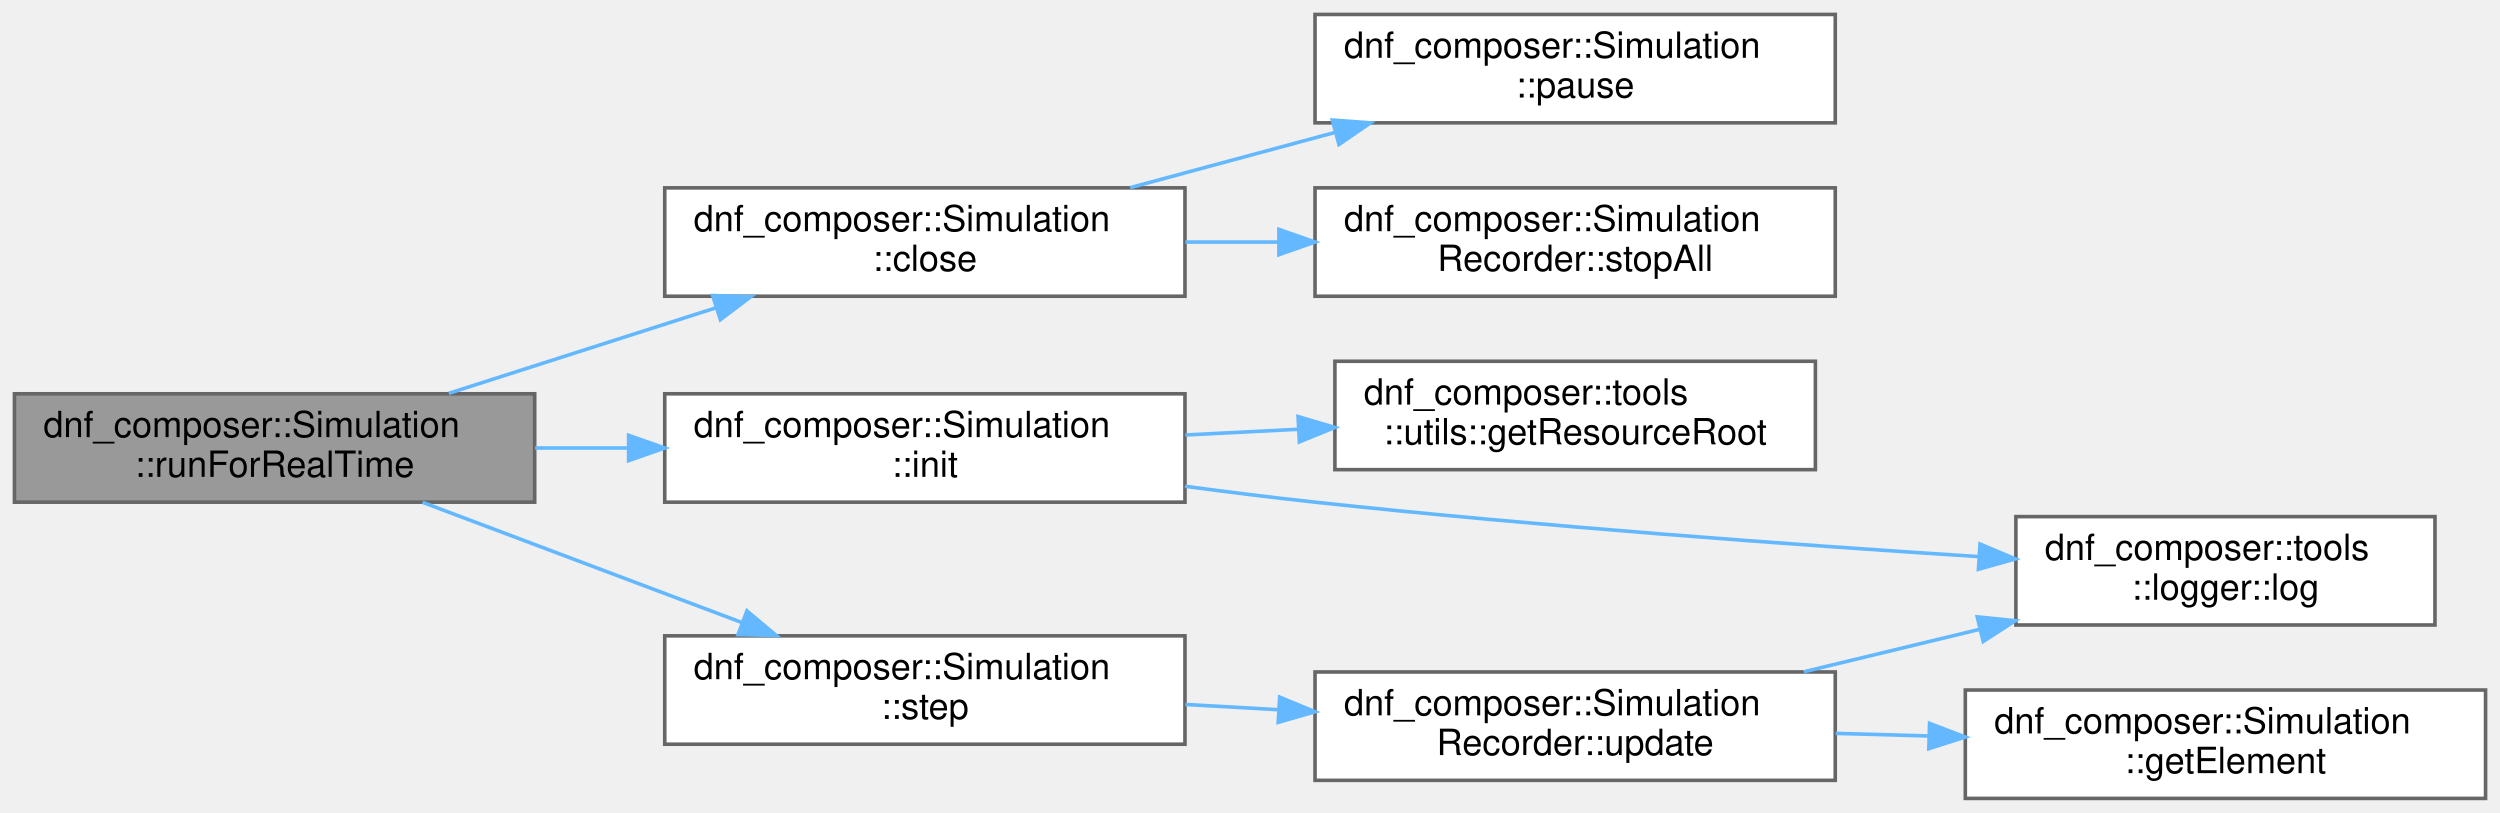
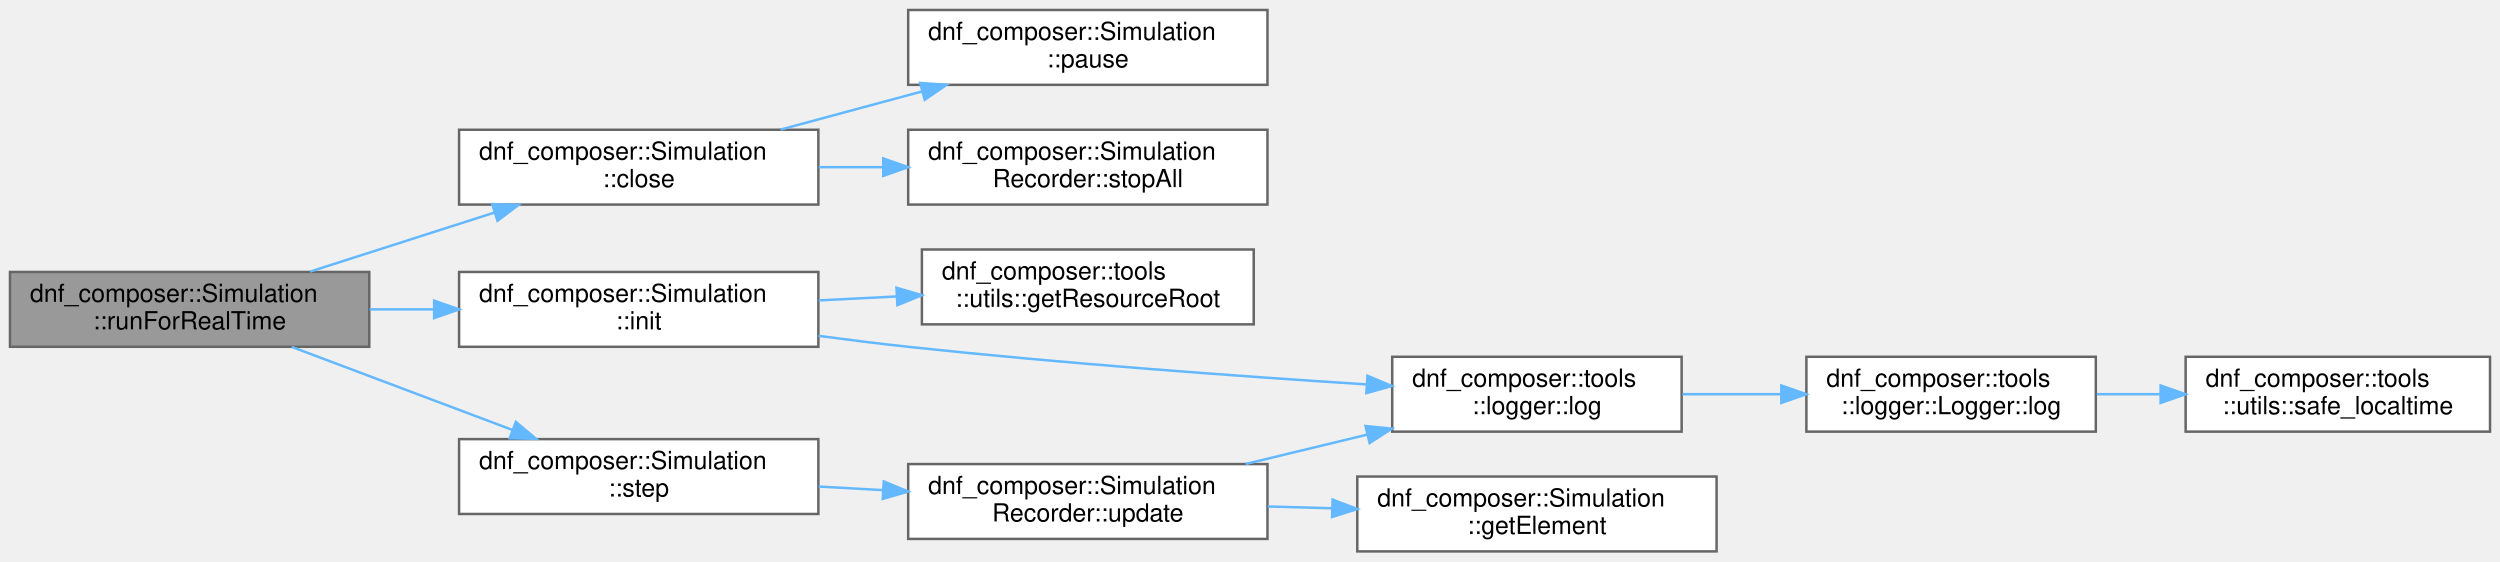
- <svg xmlns="http://www.w3.org/2000/svg" xmlns:xlink="http://www.w3.org/1999/xlink" width="692pt" height="225pt" viewBox="0.00 0.00 692.00 225.00">
+ <svg xmlns="http://www.w3.org/2000/svg" xmlns:xlink="http://www.w3.org/1999/xlink" width="1002pt" height="225pt" viewBox="0.00 0.00 1002.00 225.00">
  <g id="graph0" class="graph" transform="scale(1 1) rotate(0) translate(4 221)">
    <g id="Node000001" class="node">
      <g id="a_Node000001">
        <a xlink:title="Run the simulation in real-time for milliseconds wall-clock ms.">
          <polygon fill="#999999" stroke="#666666" points="144,-112 0,-112 0,-82 144,-82 144,-112" />
          <text text-anchor="start" x="8" y="-100" font-family="Helvetica,sans-Serif" font-size="10.00">dnf_composer::Simulation</text>
          <text text-anchor="middle" x="72" y="-89" font-family="Helvetica,sans-Serif" font-size="10.00">::runForRealTime</text>
        </a>
      </g>
    </g>
    <g id="Node000002" class="node">
      <g id="a_Node000002">
        <a xlink:href="classdnf__composer_1_1Simulation.html#a62cc626df0de91c4eef6db88e34a6080" target="_top" xlink:title="Release resources of all elements and reset timing state.">
          <polygon fill="white" stroke="#666666" points="324,-169 180,-169 180,-139 324,-139 324,-169" />
          <text text-anchor="start" x="188" y="-157" font-family="Helvetica,sans-Serif" font-size="10.00">dnf_composer::Simulation</text>
          <text text-anchor="middle" x="252" y="-146" font-family="Helvetica,sans-Serif" font-size="10.00">::close</text>
        </a>
      </g>
    </g>
    <g id="edge1_Node000001_Node000002" class="edge">
      <g id="a_edge1_Node000001_Node000002">
        <a xlink:title=" ">
          <path fill="none" stroke="#63b8ff" d="M120.23,-112.13C142.95,-119.4 170.37,-128.18 194.22,-135.82" />
          <polygon fill="#63b8ff" stroke="#63b8ff" points="193.26,-139.19 203.85,-138.9 195.4,-132.52 193.26,-139.19" />
        </a>
      </g>
    </g>
    <g id="Node000005" class="node">
      <g id="a_Node000005">
        <a xlink:href="classdnf__composer_1_1Simulation.html#aa3419352b0706f0ba4c85781b8aa32ae" target="_top" xlink:title="Initialize all registered elements. Must be called before step().">
          <polygon fill="white" stroke="#666666" points="324,-112 180,-112 180,-82 324,-82 324,-112" />
          <text text-anchor="start" x="188" y="-100" font-family="Helvetica,sans-Serif" font-size="10.00">dnf_composer::Simulation</text>
          <text text-anchor="middle" x="252" y="-89" font-family="Helvetica,sans-Serif" font-size="10.00">::init</text>
        </a>
      </g>
    </g>
    <g id="edge4_Node000001_Node000005" class="edge">
      <g id="a_edge4_Node000001_Node000005">
        <a xlink:title=" ">
          <path fill="none" stroke="#63b8ff" d="M144.12,-97C152.61,-97 161.33,-97 169.94,-97" />
          <polygon fill="#63b8ff" stroke="#63b8ff" points="170,-100.5 180,-97 170,-93.5 170,-100.5" />
        </a>
      </g>
    </g>
-     <g id="Node000008" class="node">
-       <g id="a_Node000008">
+     <g id="Node000010" class="node">
+       <g id="a_Node000010">
        <a xlink:href="classdnf__composer_1_1Simulation.html#aeed960786dc5ee998232e105af74ae0c" target="_top" xlink:title="Advance all elements by one deltaT.">
          <polygon fill="white" stroke="#666666" points="324,-45 180,-45 180,-15 324,-15 324,-45" />
          <text text-anchor="start" x="188" y="-33" font-family="Helvetica,sans-Serif" font-size="10.00">dnf_composer::Simulation</text>
          <text text-anchor="middle" x="252" y="-22" font-family="Helvetica,sans-Serif" font-size="10.00">::step</text>
        </a>
      </g>
    </g>
-     <g id="edge7_Node000001_Node000008" class="edge">
-       <g id="a_edge7_Node000001_Node000008">
+     <g id="edge9_Node000001_Node000010" class="edge">
+       <g id="a_edge9_Node000001_Node000010">
        <a xlink:title=" ">
          <path fill="none" stroke="#63b8ff" d="M112.95,-81.96C139.08,-72.13 173.41,-59.2 201.31,-48.7" />
          <polygon fill="#63b8ff" stroke="#63b8ff" points="202.75,-51.9 210.88,-45.1 200.29,-45.35 202.75,-51.9" />
        </a>
      </g>
    </g>
    <g id="Node000003" class="node">
      <g id="a_Node000003">
        <a xlink:href="classdnf__composer_1_1Simulation.html#a19103585fab0d6a554634db1cd33b1bb" target="_top" xlink:title="Pause the simulation (subsequent step() calls are no-ops).">
          <polygon fill="white" stroke="#666666" points="504,-217 360,-217 360,-187 504,-187 504,-217" />
          <text text-anchor="start" x="368" y="-205" font-family="Helvetica,sans-Serif" font-size="10.00">dnf_composer::Simulation</text>
          <text text-anchor="middle" x="432" y="-194" font-family="Helvetica,sans-Serif" font-size="10.00">::pause</text>
        </a>
      </g>
    </g>
    <g id="edge2_Node000002_Node000003" class="edge">
      <g id="a_edge2_Node000002_Node000003">
        <a xlink:title=" ">
          <path fill="none" stroke="#63b8ff" d="M308.83,-169.06C326.81,-173.9 346.89,-179.32 365.5,-184.34" />
          <polygon fill="#63b8ff" stroke="#63b8ff" points="364.8,-187.77 375.37,-187 366.62,-181.01 364.8,-187.77" />
        </a>
      </g>
    </g>
    <g id="Node000004" class="node">
      <g id="a_Node000004">
        <a xlink:href="classdnf__composer_1_1SimulationRecorder.html#a691afc08bae84b7b8d21a30801acd96b" target="_top" xlink:title="Stop all active recordings and close all open files.">
          <polygon fill="white" stroke="#666666" points="504,-169 360,-169 360,-139 504,-139 504,-169" />
          <text text-anchor="start" x="368" y="-157" font-family="Helvetica,sans-Serif" font-size="10.00">dnf_composer::Simulation</text>
          <text text-anchor="middle" x="432" y="-146" font-family="Helvetica,sans-Serif" font-size="10.00">Recorder::stopAll</text>
        </a>
      </g>
    </g>
    <g id="edge3_Node000002_Node000004" class="edge">
      <g id="a_edge3_Node000002_Node000004">
        <a xlink:title=" ">
          <path fill="none" stroke="#63b8ff" d="M324.12,-154C332.61,-154 341.33,-154 349.94,-154" />
          <polygon fill="#63b8ff" stroke="#63b8ff" points="350,-157.5 360,-154 350,-150.5 350,-157.5" />
        </a>
      </g>
    </g>
    <g id="Node000006" class="node">
      <g id="a_Node000006">
        <a xlink:href="namespacednf__composer_1_1tools_1_1utils.html#a140c0903ddcfc3ba01218f11d31608dc" target="_top" xlink:title=" ">
          <polygon fill="white" stroke="#666666" points="498.5,-121 365.5,-121 365.5,-91 498.5,-91 498.5,-121" />
          <text text-anchor="start" x="373.5" y="-109" font-family="Helvetica,sans-Serif" font-size="10.00">dnf_composer::tools</text>
          <text text-anchor="middle" x="432" y="-98" font-family="Helvetica,sans-Serif" font-size="10.00">::utils::getResourceRoot</text>
        </a>
      </g>
    </g>
    <g id="edge5_Node000005_Node000006" class="edge">
      <g id="a_edge5_Node000005_Node000006">
        <a xlink:title=" ">
          <path fill="none" stroke="#63b8ff" d="M324.12,-100.6C334.36,-101.11 344.93,-101.65 355.25,-102.17" />
          <polygon fill="#63b8ff" stroke="#63b8ff" points="355.31,-105.68 365.48,-102.69 355.67,-98.69 355.31,-105.68" />
        </a>
      </g>
    </g>
    <g id="Node000007" class="node">
      <g id="a_Node000007">
        <a xlink:href="namespacednf__composer_1_1tools_1_1logger.html#af64ef64b3026606a73972fdcae2ca87a" target="_top" xlink:title=" ">
          <polygon fill="white" stroke="#666666" points="670,-78 554,-78 554,-48 670,-48 670,-78" />
          <text text-anchor="start" x="562" y="-66" font-family="Helvetica,sans-Serif" font-size="10.00">dnf_composer::tools</text>
          <text text-anchor="middle" x="612" y="-55" font-family="Helvetica,sans-Serif" font-size="10.00">::logger::log</text>
        </a>
      </g>
    </g>
    <g id="edge6_Node000005_Node000007" class="edge">
      <g id="a_edge6_Node000005_Node000007">
        <a xlink:title=" ">
          <path fill="none" stroke="#63b8ff" d="M324,-86.4C336,-84.79 348.34,-83.26 360,-82 422.09,-75.3 493.08,-70.16 543.68,-66.93" />
          <polygon fill="#63b8ff" stroke="#63b8ff" points="544.07,-70.41 553.83,-66.29 543.63,-63.42 544.07,-70.41" />
        </a>
      </g>
    </g>
+     <g id="Node000008" class="node">
+       <g id="a_Node000008">
+         <a xlink:href="classdnf__composer_1_1tools_1_1logger_1_1Logger.html#afb1ee0f96356dacc5d6ff7bde232982b" target="_top" xlink:title=" ">
+           <polygon fill="white" stroke="#666666" points="836,-78 720,-78 720,-48 836,-48 836,-78" />
+           <text text-anchor="start" x="728" y="-66" font-family="Helvetica,sans-Serif" font-size="10.00">dnf_composer::tools</text>
+           <text text-anchor="middle" x="778" y="-55" font-family="Helvetica,sans-Serif" font-size="10.00">::logger::Logger::log</text>
+         </a>
+       </g>
+     </g>
+     <g id="edge7_Node000007_Node000008" class="edge">
+       <g id="a_edge7_Node000007_Node000008">
+         <a xlink:title=" ">
+           <path fill="none" stroke="#63b8ff" d="M670.36,-63C683.04,-63 696.59,-63 709.63,-63" />
+           <polygon fill="#63b8ff" stroke="#63b8ff" points="709.95,-66.5 719.95,-63 709.95,-59.5 709.95,-66.5" />
+         </a>
+       </g>
+     </g>
    <g id="Node000009" class="node">
      <g id="a_Node000009">
+         <a xlink:href="namespacednf__composer_1_1tools_1_1utils.html#a9b9ee760b745eb4a1dfabacac1c026d2" target="_top" xlink:title=" ">
+           <polygon fill="white" stroke="#666666" points="994,-78 872,-78 872,-48 994,-48 994,-78" />
+           <text text-anchor="start" x="880" y="-66" font-family="Helvetica,sans-Serif" font-size="10.00">dnf_composer::tools</text>
+           <text text-anchor="middle" x="933" y="-55" font-family="Helvetica,sans-Serif" font-size="10.00">::utils::safe_localtime</text>
+         </a>
+       </g>
+     </g>
+     <g id="edge8_Node000008_Node000009" class="edge">
+       <g id="a_edge8_Node000008_Node000009">
+         <a xlink:title=" ">
+           <path fill="none" stroke="#63b8ff" d="M836.41,-63C844.67,-63 853.24,-63 861.72,-63" />
+           <polygon fill="#63b8ff" stroke="#63b8ff" points="861.97,-66.5 871.97,-63 861.97,-59.5 861.97,-66.5" />
+         </a>
+       </g>
+     </g>
+     <g id="Node000011" class="node">
+       <g id="a_Node000011">
        <a xlink:href="classdnf__composer_1_1SimulationRecorder.html#ae82a04488e5edcccdd38a7e02545b4b4" target="_top" xlink:title="Called each simulation step to append rows to active recordings. Ticks are derived from sim....">
          <polygon fill="white" stroke="#666666" points="504,-35 360,-35 360,-5 504,-5 504,-35" />
          <text text-anchor="start" x="368" y="-23" font-family="Helvetica,sans-Serif" font-size="10.00">dnf_composer::Simulation</text>
          <text text-anchor="middle" x="432" y="-12" font-family="Helvetica,sans-Serif" font-size="10.00">Recorder::update</text>
        </a>
      </g>
    </g>
-     <g id="edge8_Node000008_Node000009" class="edge">
-       <g id="a_edge8_Node000008_Node000009">
+     <g id="edge10_Node000010_Node000011" class="edge">
+       <g id="a_edge10_Node000010_Node000011">
        <a xlink:title=" ">
          <path fill="none" stroke="#63b8ff" d="M324.12,-26C332.61,-25.53 341.33,-25.04 349.94,-24.55" />
          <polygon fill="#63b8ff" stroke="#63b8ff" points="350.21,-28.04 360,-23.99 349.81,-21.06 350.21,-28.04" />
        </a>
      </g>
    </g>
-     <g id="edge10_Node000009_Node000007" class="edge">
-       <g id="a_edge10_Node000009_Node000007">
+     <g id="edge12_Node000011_Node000007" class="edge">
+       <g id="a_edge12_Node000011_Node000007">
        <a xlink:title=" ">
          <path fill="none" stroke="#63b8ff" d="M495.26,-35.04C511.03,-38.85 528.04,-42.96 544.04,-46.82" />
          <polygon fill="#63b8ff" stroke="#63b8ff" points="543.3,-50.25 553.85,-49.19 544.95,-43.44 543.3,-50.25" />
        </a>
      </g>
    </g>
-     <g id="Node000010" class="node">
-       <g id="a_Node000010">
+     <g id="Node000012" class="node">
+       <g id="a_Node000012">
        <a xlink:href="classdnf__composer_1_1Simulation.html#a860f418ff5193deb9ae8f4a791a5f391" target="_top" xlink:title="Retrieve an element by its unique name. Throws if not found.">
          <polygon fill="white" stroke="#666666" points="684,-30 540,-30 540,0 684,0 684,-30" />
          <text text-anchor="start" x="548" y="-18" font-family="Helvetica,sans-Serif" font-size="10.00">dnf_composer::Simulation</text>
          <text text-anchor="middle" x="612" y="-7" font-family="Helvetica,sans-Serif" font-size="10.00">::getElement</text>
        </a>
      </g>
    </g>
-     <g id="edge9_Node000009_Node000010" class="edge">
-       <g id="a_edge9_Node000009_Node000010">
+     <g id="edge11_Node000011_Node000012" class="edge">
+       <g id="a_edge11_Node000011_Node000012">
        <a xlink:title=" ">
          <path fill="none" stroke="#63b8ff" d="M504.12,-18C512.61,-17.76 521.33,-17.52 529.94,-17.28" />
          <polygon fill="#63b8ff" stroke="#63b8ff" points="530.1,-20.77 540,-16.99 529.9,-13.78 530.1,-20.77" />
        </a>
      </g>
    </g>
  </g>
</svg>
